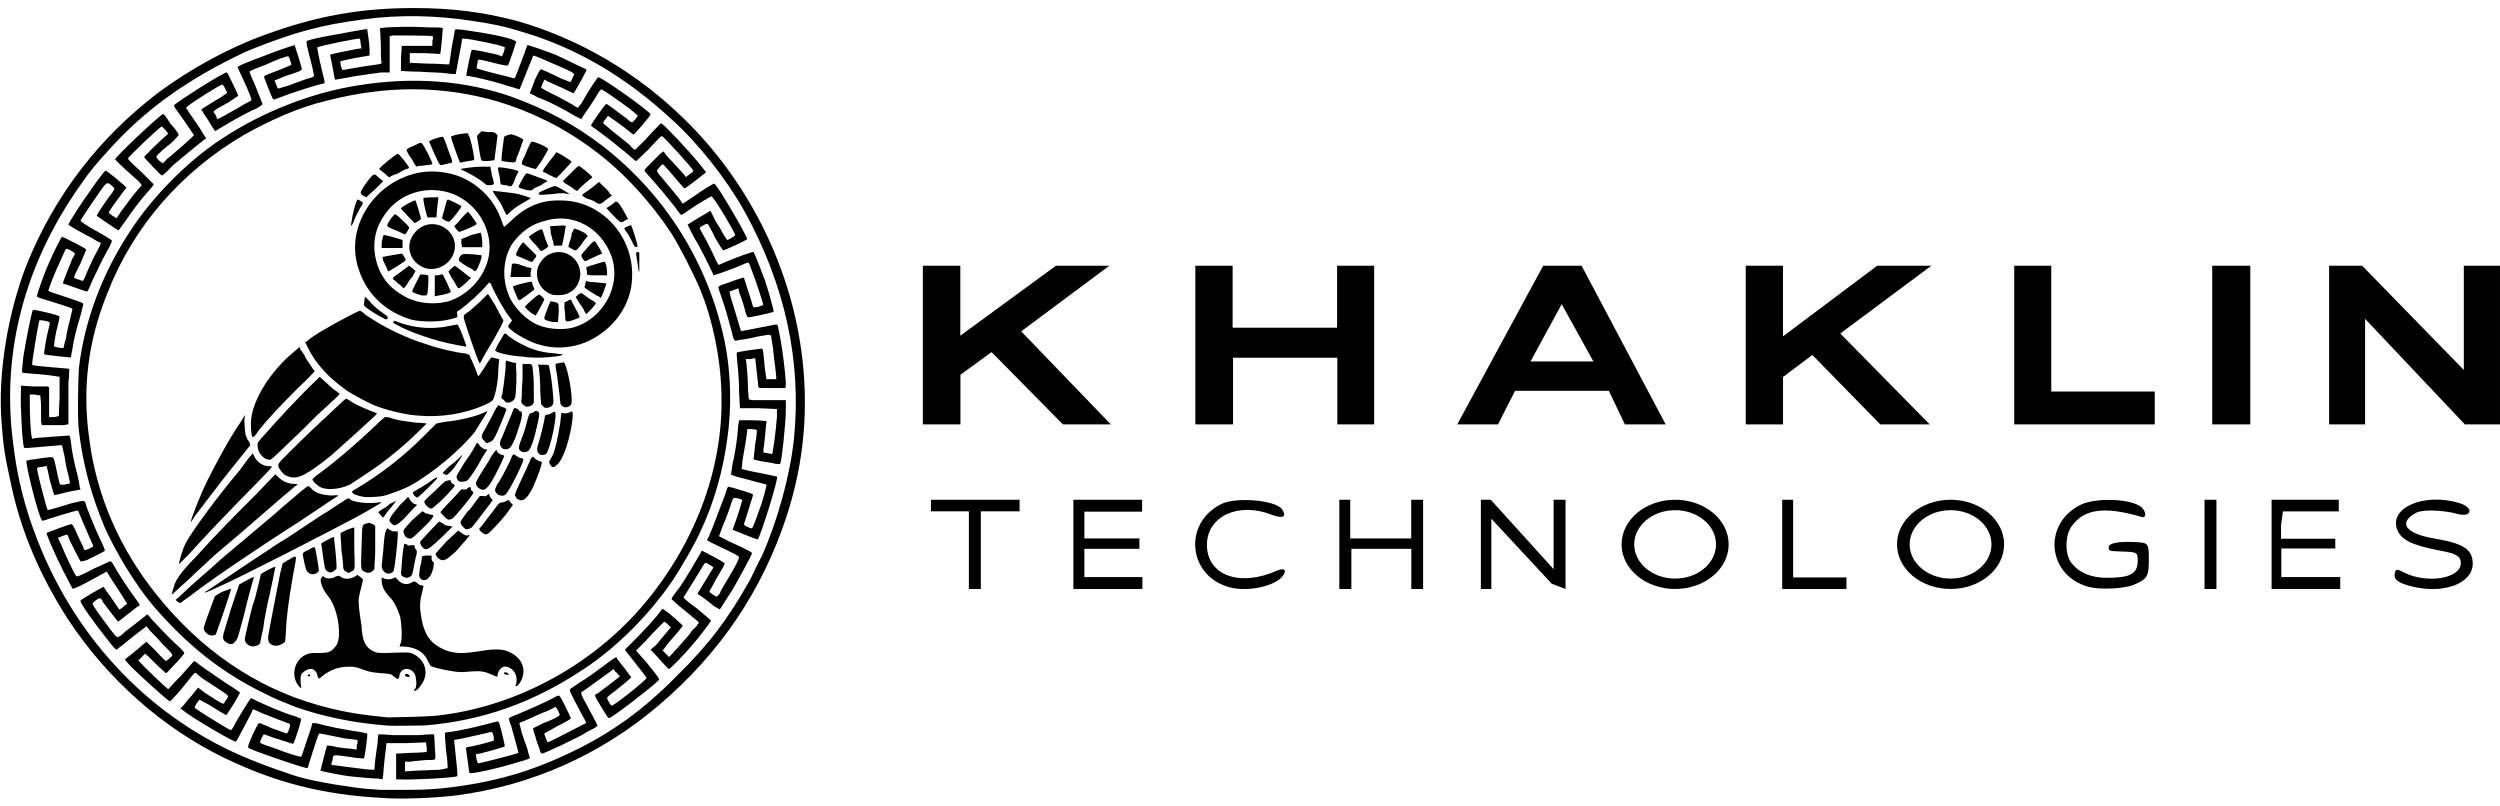
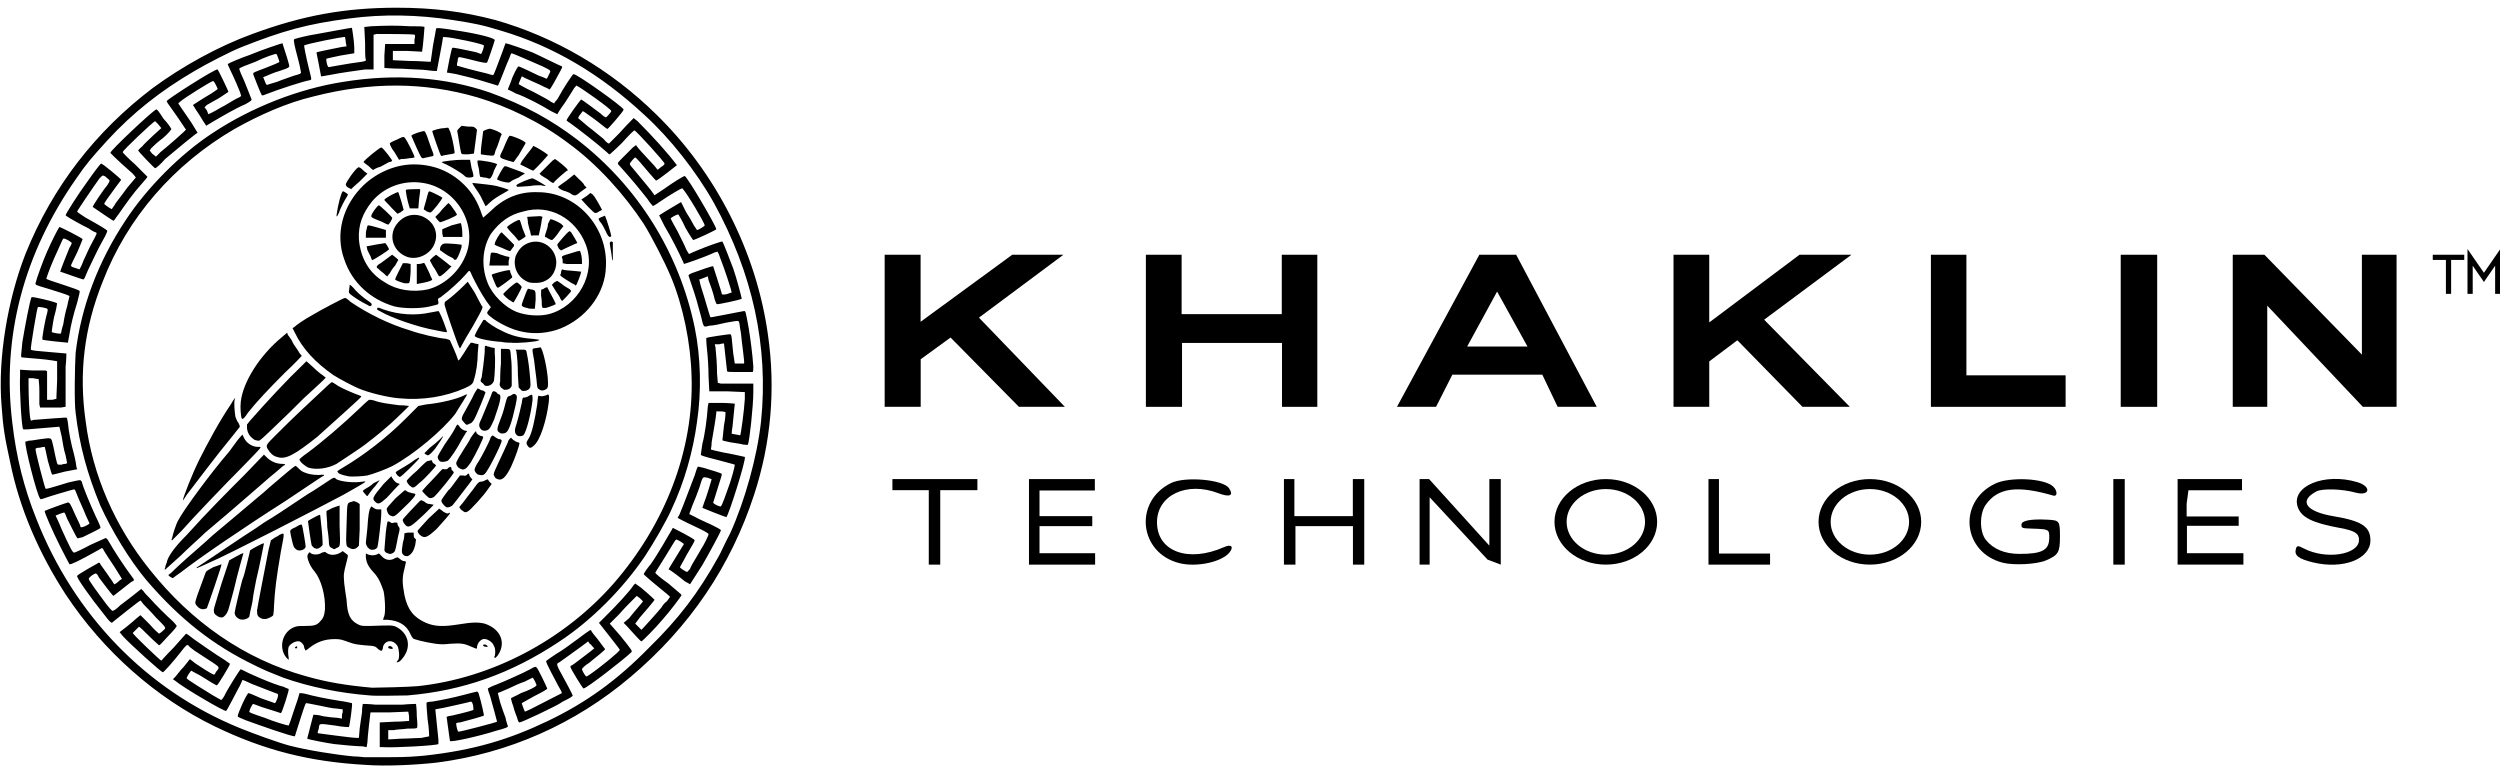
- <svg xmlns="http://www.w3.org/2000/svg" viewBox="0 0 3105 1000" role="img" aria-label="Khaklin Technologies">
+ <svg xmlns="http://www.w3.org/2000/svg" viewBox="0 0 3239 1000" role="img" aria-label="Khaklin Technologies">
  <g fill="currentColor" fill-rule="evenodd">
    <g transform="scale(1.)">
      <g>
        <path fill-rule="evenodd" d="M474 991C401 987 342 972 278 941C202 904 134 844 85 770C50 716 25 658 13 598C6 566 4 554 2 525C-3 464 10 388 33 329C68 242 124 170 198 114C236 86 283 60 327 44C392 20 447 10 514 10C562 10 600 15 642 26C719 48 791 90 850 148C927 223 980 326 995 434C1005 504 999 574 977 641C947 733 894 812 817 877C745 938 659 976 566 988C540 991 500 993 474 991ZM550 979C614 972 660 958 710 934C760 910 800 881 841 839C879 802 905 768 931 721C934 716 938 706 946 691C965 649 981 592 986 546C996 449 975 354 925 263C902 222 868 179 835 149C778 96 717 60 650 40C624 32 613 30 587 26C542 19 496 18 452 24C398 31 366 40 313 61C300 66 267 83 252 92C209 117 172 146 139 182C119 204 112 212 99 231C31 328 2 436 16 548C21 592 31 632 47 672C96 797 190 894 310 943C327 950 360 962 375 966C398 972 436 978 458 980C464 980 470 981 472 981C473 981 488 981 505 981C530 981 538 980 550 979ZM496 968L492 968L492 952L492 936L511 935C521 935 529 934 530 934C530 934 530 931 530 928L529 922L504 923C491 923 480 923 480 923C480 923 479 931 478 940C477 949 476 959 476 962L475 968L470 967C463 967 441 965 433 964C425 963 399 958 398 957C398 957 406 926 406 926C407 926 412 926 419 928C425 929 434 930 437 930L443 931L443 929C443 927 443 925 444 923L444 919L436 918C432 918 422 916 413 914C404 912 397 911 397 911C396 911 396 910 388 935C384 948 382 954 382 954C377 954 337 940 318 933C311 930 308 929 308 928C308 924 320 898 322 898C323 898 330 901 339 905C348 908 356 911 356 911C357 911 358 908 359 906C361 900 361 899 357 898C354 897 339 891 326 886C320 883 315 881 314 881C314 881 313 884 311 888C307 895 294 921 293 921C292 923 236 890 227 882L224 880L227 877C229 875 233 869 238 864L246 854L250 857C252 859 257 862 260 864C269 870 276 874 277 874C278 874 279 873 279 872C280 870 281 869 282 868C284 865 284 864 278 860C267 853 260 848 252 843C248 840 244 837 244 836C242 835 241 836 234 845C224 858 212 871 211 871C209 871 169 835 159 824L155 819L164 812C169 808 175 803 177 801L182 797L194 809C200 816 206 821 206 821C207 821 214 815 214 814C214 812 212 810 202 800C196 793 188 785 186 783C184 780 182 778 182 778C181 778 147 805 146 806C145 808 143 807 134 795C117 774 98 747 100 746C101 744 128 729 128 729C129 729 130 730 130 731C131 732 147 755 148 757C149 757 152 755 155 752L158 750L148 734C142 725 136 716 135 714C134 712 133 710 132 710C132 710 129 712 125 714C102 727 91 732 90 731C90 731 84 720 78 708C68 688 57 663 58 662C59 661 87 651 88 651C90 651 91 652 97 666C101 674 104 681 104 681C104 682 104 683 105 683C106 684 115 680 116 678C116 678 112 670 108 660C104 651 100 642 99 639C98 636 97 634 96 634C95 634 64 643 56 646C53 647 52 647 52 646C48 642 31 575 33 572C33 572 35 572 37 571C40 571 46 570 52 569C68 567 66 566 69 578C74 602 74 602 76 602C77 602 79 602 80 602C82 601 84 601 85 601L87 600L85 590C83 584 81 573 80 566L77 553L75 553C74 553 63 554 51 555C40 556 30 557 30 556C28 555 25 502 26 488L26 479L42 480C50 480 58 480 59 480L61 481L61 499L61 518L65 518C67 518 70 518 71 517L73 517L74 493C74 479 74 468 74 468C74 468 63 466 51 465C38 464 28 463 28 463C27 462 27 462 29 443C32 425 39 387 41 385C42 384 72 391 74 393C74 393 73 401 70 411C68 421 67 430 67 430C67 431 78 433 79 432C79 432 80 426 82 420C83 413 85 403 87 397C88 391 90 385 90 384C90 383 88 382 62 374C45 369 46 369 46 367C47 362 56 337 61 326C68 310 76 295 77 294C78 294 108 309 107 310C107 310 104 318 100 327C96 335 92 343 92 344C92 345 93 346 97 347C100 348 103 349 103 349C103 349 106 344 108 338C111 332 115 322 119 315C126 302 126 302 124 301C123 301 119 299 115 296C111 294 103 290 98 287C87 281 85 279 85 279C85 277 103 249 112 237C121 224 130 212 131 212C132 211 157 232 157 233C157 233 154 237 151 241C142 253 135 263 135 264C135 265 144 271 145 271C145 270 148 267 150 263C153 259 160 250 165 243C171 236 176 230 176 230C176 230 174 227 172 225C148 204 143 198 143 198C143 195 195 146 202 142C203 141 205 143 212 154C218 160 222 167 222 167C222 168 218 173 211 179C204 184 198 190 196 192L194 195L197 199C200 201 202 203 202 203C202 203 205 200 208 197C212 194 221 186 228 180C236 173 241 168 241 168C240 167 232 154 221 139C218 135 216 132 216 131C216 129 280 88 282 90C283 91 296 118 296 119C296 119 290 123 284 127C277 131 270 135 268 136L265 139L268 143C269 146 270 148 270 148C270 148 277 145 285 140C293 136 302 130 306 128C313 125 313 124 312 123C312 120 301 96 298 90C296 86 295 83 295 83C296 82 312 75 324 71C338 65 365 56 366 56C366 57 372 74 374 82C375 85 375 87 374 87C374 88 368 90 362 92C355 94 348 97 346 98L341 100L343 105C344 108 345 110 346 110C346 110 352 108 359 106C366 103 376 100 381 98C389 96 390 95 390 94C390 93 388 83 385 72C382 61 380 52 381 51C382 50 398 46 411 44C422 42 454 36 456 36C456 36 459 54 459 62L459 69L441 72C431 74 423 76 423 76C422 77 424 87 426 87C426 87 431 86 437 85C448 83 461 81 469 80C474 79 474 79 474 77C473 76 473 66 473 55L472 35L481 34C502 33 514 33 531 34C541 34 549 34 550 35C550 35 548 62 547 65L547 67L528 66L509 66L509 72L509 78L531 79C543 79 554 80 556 80L558 80L561 59C563 48 565 38 565 37C566 36 569 36 588 39C616 43 641 49 641 52C641 53 632 80 631 81C630 82 626 81 621 80C609 77 597 74 595 74C594 74 593 75 593 79C592 82 592 84 592 85C592 85 599 87 606 89C614 91 625 94 630 95C634 96 639 98 639 97C640 97 643 88 651 67C653 61 655 56 655 56C657 56 680 64 690 68C699 72 725 85 728 86C729 87 728 88 726 92C723 98 713 116 712 116C712 116 709 114 706 113C702 111 696 108 691 106C687 104 682 102 680 101C678 100 677 99 676 99C676 99 672 108 672 109C672 109 680 114 691 119C702 125 712 130 714 132L718 134L719 132C720 131 722 129 723 127C730 114 742 96 743 96C748 96 808 139 808 142C808 144 788 167 787 167C786 167 784 165 780 162C774 157 760 147 757 145L755 144L752 148C750 150 749 153 749 153C749 153 755 158 762 164C770 170 778 177 782 180C785 184 788 186 789 186C789 186 795 180 802 173C809 165 816 158 818 156L821 153L826 157C846 177 865 198 877 214C877 214 852 234 850 234C850 234 846 230 841 224C832 213 824 204 823 204C822 204 816 211 816 212C816 213 817 215 819 217C825 224 838 240 843 246C846 250 848 253 848 253C848 253 854 249 860 245C874 235 886 228 887 228C890 228 928 293 928 297C928 298 900 311 898 311C898 311 893 304 888 295C884 286 879 278 879 278C878 277 869 282 869 283C869 284 873 291 878 300C883 310 888 320 889 323C891 326 892 329 893 329C893 329 897 327 902 325C916 319 936 312 936 313C937 314 947 340 950 348C954 359 961 386 961 387C961 388 929 395 929 394C928 394 927 391 926 388C924 379 920 368 918 363L917 358L912 360C909 361 907 362 906 362C906 362 907 368 909 374C911 380 914 390 916 397C918 404 920 410 920 410C920 412 921 411 943 407C954 405 963 403 964 403C966 403 966 403 970 425C972 437 975 459 976 475C976 480 976 481 975 482C974 482 967 482 958 482C946 482 943 482 942 481C942 481 941 472 940 463C939 453 938 446 938 445C938 445 935 445 932 446L926 446L927 450C928 460 929 472 929 484L930 496L934 497C937 497 948 497 958 497L976 497L976 508C976 526 971 572 969 576C969 577 966 576 963 576C960 575 952 574 946 573C937 571 936 571 936 570C936 569 937 560 938 551C940 542 940 534 940 534C940 534 937 533 934 533L928 533L928 535C928 538 924 562 922 573C922 578 921 582 921 582C921 583 928 584 936 586C958 590 964 592 965 592C967 595 944 668 941 670C940 670 912 659 910 658C910 658 911 655 912 652C916 642 922 621 922 621C922 621 920 620 917 619C910 618 911 616 906 632C904 638 900 648 897 655L893 666L901 670C906 673 916 677 922 680C928 683 934 686 934 687C934 689 917 720 910 732C899 749 894 757 894 757C894 757 891 755 887 753C880 747 869 739 867 738C866 738 866 738 867 736C870 731 886 705 886 705C886 704 878 699 876 699C876 699 874 701 873 703C870 708 856 731 852 737C850 740 849 742 849 742C849 743 856 749 866 756C875 764 883 770 883 771C883 772 868 792 859 802C850 813 832 831 831 831C830 831 822 822 812 811L808 807L815 801C822 792 833 780 833 779C833 779 831 777 829 775L825 772L819 778C816 781 808 789 802 796L790 808L804 824C820 844 819 843 818 845C810 853 760 892 756 892C755 892 739 866 739 864C739 863 740 862 741 862C743 861 757 850 765 844L770 840L768 838C767 837 766 835 764 834L762 831L754 837C744 844 724 859 723 859C721 860 721 862 729 876C741 898 742 901 742 901C742 902 739 904 735 906C731 908 727 910 726 911C720 915 676 936 673 936C672 936 671 934 670 930C669 927 666 920 665 915C663 910 662 905 662 905C662 904 668 902 675 898C686 894 694 890 695 888C696 888 691 878 690 878C690 878 686 880 680 883C674 885 665 889 659 892C654 894 648 897 647 897L645 898L648 910C650 916 653 925 655 930C656 936 658 940 658 941C658 942 657 943 642 947C620 954 584 962 583 960C583 960 582 954 581 946C580 939 579 932 579 931C578 929 578 928 586 927C604 923 613 920 613 920C614 919 613 917 613 914C612 910 611 909 610 909C607 910 584 915 575 917C569 918 564 919 564 919C564 920 566 939 568 958C568 961 568 964 568 964C565 966 510 969 496 968ZM546 956C551 955 556 954 556 954C556 954 556 944 554 932C553 920 552 910 553 910C553 910 556 909 560 909C572 907 587 904 602 900C610 898 617 896 618 896C618 896 619 896 620 898C624 911 627 926 627 927C626 928 604 934 596 936C593 936 591 937 591 937C591 941 593 948 594 948C597 948 643 936 644 935C644 935 638 912 635 902C633 897 632 893 632 892C632 892 637 889 643 887C653 883 678 872 687 867C696 862 694 862 702 877C706 885 709 892 709 892C709 893 704 896 692 902C683 907 676 911 676 911C676 912 679 920 680 922C680 922 683 921 687 919C697 914 728 898 728 898C728 897 726 893 723 888C707 858 707 857 708 856C709 855 715 851 721 847C728 843 739 835 747 829C767 814 765 816 766 817C766 818 770 823 775 829C780 836 784 841 784 841C784 842 773 851 763 859C758 862 754 866 754 867C754 868 757 874 759 876C760 877 761 876 764 874C776 866 803 844 803 842C803 841 794 830 780 812L776 807L788 795C799 784 816 766 821 758L823 756L830 761C841 770 848 777 848 777C848 778 836 792 829 800L823 808L825 810C827 812 829 814 830 815L831 816L833 814C835 812 853 792 857 787C858 785 861 781 864 779C866 776 868 774 868 773C868 773 865 770 844 753C838 748 834 744 834 744C834 743 838 737 843 731C851 720 866 694 870 687C871 686 871 684 872 684C872 684 900 698 900 700C900 701 898 705 889 720C885 728 881 734 881 735C881 736 889 741 890 741C891 741 892 739 894 737C895 734 898 729 901 724C904 719 907 714 908 712C912 706 918 694 918 692C918 691 913 688 898 681C887 676 878 671 878 671C878 670 880 668 881 665C885 656 896 626 900 616C902 610 903 606 904 605C904 604 906 605 911 606C921 609 935 613 935 614C936 614 933 622 930 632C927 642 924 651 924 651C924 653 933 657 934 656C936 654 941 639 946 625C952 606 952 602 952 602C952 602 942 599 930 596C910 591 908 590 908 589C908 588 909 582 910 575C913 564 916 543 917 527L918 522L934 522C944 522 951 523 952 523C952 524 950 543 949 553C948 558 948 562 948 562C949 562 959 564 959 564C960 562 964 533 965 517L965 508L942 507L919 507L918 488C918 477 917 461 916 453C915 444 915 438 915 438C915 437 944 433 946 433C948 433 948 438 950 458C951 465 952 471 952 471C952 471 964 471 964 471C965 470 961 444 960 432C959 426 958 420 958 419C957 415 958 415 941 418C933 420 923 422 919 422C911 424 912 425 908 409C904 394 901 383 896 369C894 363 892 357 892 357C892 356 894 355 896 354C907 350 924 344 924 345C924 345 935 379 935 380C935 382 937 382 942 381C945 380 947 379 948 379C948 377 939 349 933 334C932 331 931 328 930 327L930 326L926 327C911 334 887 342 886 342C886 341 885 339 884 337C880 328 869 306 861 293C857 285 854 279 854 279C855 278 882 262 882 262C883 262 883 263 883 263C883 263 886 269 889 275C893 281 897 288 899 292C901 295 903 298 903 298C905 298 913 293 913 292C913 289 890 250 884 244C884 243 867 253 854 262C850 265 846 267 846 267C846 267 842 263 839 258C828 244 819 233 801 213C800 211 800 211 808 203C813 198 818 193 820 191L824 188L827 192C828 193 832 198 836 202C840 206 845 212 848 215L852 220L857 216C859 215 861 213 861 212C862 211 824 169 822 169C821 169 814 176 806 185C798 193 790 200 790 200C789 200 788 199 786 197C775 187 748 166 738 159C736 158 734 156 734 156C734 154 752 129 753 129C754 129 770 141 778 147C781 150 784 152 785 152C786 152 792 145 792 144C793 142 752 113 747 111C747 110 746 112 744 114C743 116 737 125 732 133C726 141 722 148 722 148C722 148 718 146 714 144C701 136 680 125 668 121C663 118 658 116 658 116C658 115 661 109 664 100C669 89 671 86 672 86C675 87 690 94 698 98C704 100 708 102 708 102C709 102 710 99 711 97C714 91 715 92 703 86C694 82 664 69 663 69C662 69 661 72 660 75C657 81 646 111 645 111C645 111 639 109 632 107C616 102 604 99 591 96C585 95 580 94 579 94C579 93 585 62 586 62C586 61 605 65 614 67C619 68 623 70 623 70C624 70 627 62 627 59C627 57 584 48 576 48C575 48 574 48 574 48C574 51 566 91 566 92C566 92 560 92 554 91C548 90 533 90 521 89C508 89 498 88 498 88C498 88 498 80 498 72L499 57L518 57L537 57L537 51C538 48 538 45 537 45C537 44 494 44 488 44L484 45L484 67L484 90L473 90C459 92 443 94 428 97C422 98 417 99 416 99C416 98 410 68 410 68C411 67 433 63 442 61L449 60L448 55C448 52 447 49 447 48C446 47 396 57 394 59C394 60 396 72 401 92C404 104 404 103 401 104C394 105 360 116 345 122C340 124 340 124 339 123C338 122 329 99 328 96C328 94 328 94 344 88C354 84 362 81 362 80C362 80 359 70 358 70C358 69 343 74 331 80C320 84 310 88 310 89C310 90 311 92 312 95C317 105 325 127 326 129C326 130 325 131 318 135C306 140 289 150 277 157L267 163L266 161C265 160 262 155 259 150C256 145 252 140 252 139C251 138 250 136 250 136C250 136 262 128 274 121C278 118 282 116 282 115C279 108 277 105 276 105C274 105 240 126 233 132L231 134L235 140C238 144 243 152 248 159L256 172L253 174C234 189 225 197 214 206C208 213 202 218 201 218C200 218 179 196 179 195C179 195 181 192 184 190C186 187 193 181 199 175L209 166L205 161C203 159 201 157 201 157C199 157 159 195 159 197C159 198 166 205 175 213C184 222 191 229 191 229C191 230 187 234 182 240C173 250 163 264 154 277C150 282 148 286 147 286C146 286 120 268 120 268C120 267 133 247 139 240C141 237 142 235 142 234C142 234 141 232 139 231C138 230 136 228 135 228C133 227 133 227 129 231C121 242 100 273 100 274C100 275 105 278 111 282C129 292 139 298 139 299C139 300 137 305 134 310C125 326 120 338 114 350C110 360 109 362 108 362C106 362 79 352 78 352C78 351 87 328 90 321C92 318 93 315 93 315C93 314 87 310 83 309C81 309 82 309 70 335C63 351 60 361 60 361C60 362 70 365 82 369C94 373 103 376 103 377C104 377 102 384 100 392C95 408 92 420 90 433C89 439 88 443 88 444C87 444 56 441 55 440C54 440 58 416 61 406C62 402 62 400 61 400C60 399 50 397 49 398C48 399 39 452 40 453C40 454 50 455 63 456C75 457 86 458 86 458C86 459 86 466 85 475C85 483 85 499 85 509L85 527L79 528C76 528 68 528 62 528L52 528L51 524C51 522 51 514 51 506C51 498 50 492 50 491C50 491 47 491 43 490L37 490L37 501C37 513 38 535 39 541L40 545L44 544C55 543 84 541 85 541C87 541 87 542 88 548C89 559 92 575 96 589C98 597 99 604 99 605L100 608L84 611C76 613 69 615 68 615C67 615 66 611 62 597C60 587 58 579 58 579C57 579 55 579 52 580C47 580 46 581 46 582C46 586 58 632 59 633C59 634 63 633 89 625C97 623 103 622 104 622C104 622 105 623 106 624C107 630 118 656 124 669C128 677 131 684 130 684C130 685 113 693 107 696C102 697 100 698 100 697C99 696 91 680 87 672C85 667 84 664 83 664C82 664 74 667 72 668C72 668 76 676 80 686C91 710 94 716 96 716C97 716 106 712 117 706C128 701 137 697 137 697C137 697 139 698 140 700C148 714 159 731 173 750C174 752 174 752 170 754C151 769 147 772 147 772C146 772 134 756 128 748C127 745 125 743 124 743C122 743 115 748 115 750C115 752 126 767 138 783C145 792 146 792 147 791C148 791 152 788 156 784C160 781 168 775 173 771L183 763L186 766C187 768 191 772 194 775C201 783 216 798 224 805C227 808 229 811 229 811C229 812 224 818 218 824C208 835 207 836 206 836C205 835 199 830 192 823C186 817 181 812 180 812C179 813 172 820 172 820C172 822 208 856 209 856C209 856 216 848 225 839C234 829 241 821 241 821C242 821 246 824 251 828C261 835 278 847 291 855C295 858 298 860 298 860C298 862 282 888 281 888C280 888 270 882 259 875C253 872 248 869 248 869C247 869 241 878 242 879C242 880 266 895 276 901C281 904 285 906 285 906C287 908 288 906 291 901C294 894 310 869 311 868C311 867 312 867 314 868C321 872 355 887 368 890C371 892 374 892 374 893C375 893 366 922 364 924C364 924 352 920 339 916C334 914 328 912 328 912C327 912 323 920 323 922C323 923 325 924 343 930C355 935 372 940 374 940C374 940 375 938 376 935C377 932 380 923 383 914C386 906 388 898 388 898C389 898 392 898 396 899C407 902 421 905 440 908C448 909 456 911 456 911C457 912 453 941 452 942C452 942 444 942 434 940C412 937 414 937 413 944C412 947 411 949 412 950C413 950 455 956 462 956L465 956L466 944C467 938 468 928 469 923C469 917 470 912 470 912C470 912 478 912 487 913C499 913 508 913 521 913C531 912 539 912 539 912C539 912 540 919 540 928C541 939 541 943 540 943C540 944 534 944 528 944C521 945 513 945 510 946L503 946L503 952L503 958L520 957C529 957 540 956 546 956ZM479 901C440 898 401 890 367 878C347 870 344 869 330 862C276 836 233 802 190 752C168 726 144 686 130 655C113 614 103 577 98 535C96 521 97 472 98 457C105 398 127 339 163 285C190 244 233 200 276 172C326 139 387 115 445 106C513 95 577 100 635 120C679 136 714 155 748 181C827 242 880 328 900 424C908 463 909 507 903 547C898 584 887 624 870 660C864 674 846 705 836 720C807 763 766 804 725 831C662 873 599 895 528 901C519 901 488 902 479 901ZM541 889C636 879 730 830 795 756C862 679 899 583 896 488C895 445 885 396 869 358C861 339 844 306 834 290C809 252 774 213 737 186C700 158 658 138 618 126C549 106 480 106 406 125C372 133 336 149 304 167C225 213 165 282 133 365C109 425 102 483 111 546C120 616 149 682 194 738C248 806 317 854 396 876C424 884 449 888 482 891C491 891 530 890 541 889Z" />
      </g>
      <g>
        <path fill-rule="evenodd" d="M514 858C514 857 515 856 516 855C518 851 517 841 515 837C512 832 507 830 503 831C499 832 496 836 496 840C495 844 494 844 490 841C486 837 486 837 472 836C463 835 460 835 452 832C443 829 442 828 434 828C420 828 410 832 400 840L396 843L395 841C394 840 394 838 394 838C394 836 391 832 388 831C384 830 377 833 374 838C373 841 373 847 374 852L374 855L371 852C361 840 365 820 380 813C385 811 386 811 395 811C407 811 410 810 414 806C419 801 420 798 421 790C422 772 416 751 408 741C403 735 401 731 399 725C398 721 398 720 399 718C401 715 401 715 403 717C406 719 413 719 417 716L421 715L424 717C429 720 436 719 441 716L444 714L448 717C452 720 451 719 449 728C445 744 445 743 446 756C447 763 448 772 449 777C450 797 454 804 464 809C468 811 469 811 479 811C507 810 508 810 513 812C527 819 532 833 526 846C523 852 518 858 515 858C515 858 514 858 514 858ZM641 852C640 852 640 851 641 850C642 846 642 840 640 837C638 831 630 827 626 828C622 829 618 834 618 839C618 841 618 841 611 838C602 834 598 833 584 834C574 835 572 835 564 834C550 832 535 828 535 827C534 826 533 824 532 822C527 810 517 804 502 803C499 803 496 803 496 803C496 803 497 802 497 800C500 797 499 776 497 766C494 757 491 750 487 745C478 735 475 731 474 722L474 717L476 718C480 720 485 720 489 718L491 717L494 720C499 726 506 727 512 723L515 722L518 724C520 726 522 727 524 727C525 727 526 728 526 728C526 728 525 732 524 737C521 748 521 755 524 771C528 790 536 800 552 807C564 812 575 812 594 809C612 806 620 806 628 808C649 815 656 833 645 849C642 852 642 853 641 852ZM504 840C502 839 503 837 505 837C507 837 509 839 509 840C509 841 506 841 504 840ZM382 839C382 839 383 838 383 838C385 837 385 837 385 839C385 839 385 840 384 840C383 840 382 840 382 839ZM630 838C626 838 624 835 628 835C630 835 632 837 632 838C632 838 631 838 630 838ZM310 802C306 800 304 797 304 794C304 792 311 762 314 751C316 747 318 738 320 730C322 722 324 714 324 713C325 712 341 703 342 704C342 704 336 735 332 751C331 757 328 770 327 780C325 789 323 798 323 799C321 802 314 804 310 802ZM338 801C334 799 333 797 333 791C334 784 340 753 348 712L351 700L354 698C356 696 360 695 362 693C369 690 369 688 364 714C358 749 356 765 355 785C355 791 354 797 354 797C353 799 346 802 344 802C342 802 340 802 338 801ZM283 799C278 796 277 795 277 790C277 788 282 773 287 756L297 726L306 721C315 716 316 716 315 718C314 722 308 742 303 764C299 778 296 791 295 792C294 795 291 799 288 800C287 800 285 800 283 799ZM256 786C254 784 253 782 253 781C253 778 257 767 266 743C267 740 267 740 276 735C282 733 287 731 287 731C288 731 269 786 268 788C264 790 260 790 256 786ZM220 747L218 745L222 742C226 738 233 731 256 711C264 704 272 697 275 694C286 685 332 646 338 641C342 638 348 632 353 628C367 616 380 605 382 604C383 603 384 604 388 608C391 611 394 612 397 613C402 615 412 616 417 615C419 615 420 615 420 616C419 616 403 627 370 649C315 684 258 723 235 741C229 745 224 749 224 749C223 749 222 748 220 747ZM214 736C214 734 215 731 216 729C217 722 225 710 242 693C268 664 295 637 317 615L342 589L345 592C351 598 358 601 366 601C370 601 370 602 368 603C367 603 360 610 351 617C343 624 329 636 321 643C306 656 291 669 266 690C260 696 245 709 234 720C223 730 214 738 214 738C213 738 213 737 214 736ZM255 735C256 735 319 692 332 684C336 681 345 675 352 671C368 661 379 653 399 640C408 635 419 627 424 624C433 618 433 618 436 621C442 624 458 626 470 624C477 623 475 624 445 641C417 656 293 720 271 729C267 731 262 733 260 734C255 736 254 737 255 735ZM524 720C520 717 520 716 522 703C524 697 524 691 524 691C524 691 527 690 530 690L536 690L536 693C536 694 536 696 537 697L539 699L538 706C536 713 535 715 532 718C529 721 527 721 524 720ZM503 717C502 717 500 716 499 715L498 713L499 700C500 684 502 676 502 676C503 675 504 676 505 676C507 678 508 678 511 677C515 677 515 677 515 679C515 680 516 682 517 683C518 685 518 685 517 690C516 693 515 699 514 704C512 714 512 715 508 717C505 718 505 718 503 717ZM384 712C380 709 380 707 378 699C377 694 376 690 376 689C376 687 376 686 383 683C388 680 390 679 391 680C392 681 396 706 396 708C396 712 388 715 384 712ZM480 712C476 710 474 706 474 703C474 702 475 693 476 684C477 668 478 661 480 658L481 656L484 658C487 660 488 660 491 660L494 660L494 664C494 674 490 706 489 709C487 712 483 713 480 712ZM430 710C427 709 426 707 426 700C426 698 425 690 424 683C424 676 423 668 423 666L423 662L431 658C436 656 440 655 440 655C440 655 440 667 440 681C441 709 441 708 436 710C433 712 433 712 430 710ZM453 710C448 708 448 708 449 680C450 650 449 652 456 650C458 649 459 649 463 651L466 653L466 659C466 662 466 674 466 686L465 707L463 709C460 712 456 712 453 710ZM407 710C406 709 405 708 404 707C403 705 399 676 399 675C400 674 413 667 414 667C415 667 415 668 415 669C415 670 416 679 417 688C418 698 418 706 418 706C417 708 413 711 410 711C410 711 408 710 407 710ZM223 697C224 692 228 679 231 674C237 662 272 614 297 585C300 581 305 574 308 570L314 563L316 567C319 574 327 579 334 579C340 579 341 577 315 604C292 627 249 672 235 688C229 694 223 700 223 700C222 700 222 699 223 697ZM544 693C542 691 541 689 541 688C541 687 548 680 555 672L569 659L572 661C575 664 580 666 581 665C582 664 582 664 583 665C583 666 575 675 566 685C553 697 550 698 544 693ZM526 681C524 679 521 675 522 673C522 672 539 654 544 649L546 648L550 650C552 652 554 653 557 653L562 654L550 666C533 682 530 684 526 681ZM506 668C503 667 502 664 501 660C501 658 502 657 512 646C519 640 524 635 525 635C525 635 526 636 528 637C529 638 532 638 534 639C536 639 538 640 538 640C539 641 536 646 523 658C511 670 510 670 506 668ZM601 663C600 662 598 661 597 660L595 657L600 651C603 647 609 639 613 634C620 624 621 624 624 624C625 624 628 623 629 622L632 621L634 624L637 627L632 634C626 643 610 660 607 662C604 664 603 664 601 663ZM578 657C575 655 571 650 572 648C572 647 578 639 581 635C583 634 587 628 590 624L596 616L600 616C603 617 604 616 605 615C607 613 607 613 608 615C608 616 609 618 610 619L612 621L610 624C603 633 588 653 586 655C583 657 580 658 578 657ZM486 650C482 646 482 645 497 627L507 617L508 619C510 622 512 625 515 626L518 627L513 632C510 635 505 641 501 645C492 653 490 654 486 650ZM237 648C237 645 249 614 258 596C268 576 284 546 299 524C304 515 306 514 304 518C303 522 304 534 305 540C306 542 307 546 309 548C311 552 311 553 310 554C309 555 306 559 302 564C282 588 252 628 242 641C238 647 237 649 237 648ZM556 645C555 645 547 637 547 636C547 636 551 631 557 625C563 619 569 612 570 611C573 608 573 607 576 608C578 608 580 608 581 606C584 604 585 605 585 608C585 609 586 610 587 610C587 611 588 612 588 612C588 614 566 641 562 644C560 645 558 646 556 645ZM473 640C471 638 470 636 470 636C470 636 472 634 474 633C476 632 481 629 484 626C488 624 492 622 492 622C492 622 489 626 486 630C482 634 479 639 478 640C476 643 476 644 473 640ZM532 630C530 629 527 625 527 623C527 622 533 616 540 610C552 598 553 597 556 597C559 596 560 596 560 598C560 599 562 601 563 601C564 602 565 603 565 603C565 604 550 621 543 626C537 632 535 633 532 630ZM643 620C642 620 641 618 640 616C639 614 640 612 646 599C652 586 654 582 658 573C658 572 659 570 660 569L662 567L665 570C668 572 670 573 671 573C672 573 673 574 673 574C673 577 668 592 662 605C655 619 650 624 643 620ZM515 616C512 612 512 612 515 610C518 608 531 601 537 596C542 593 543 592 543 594C542 596 520 618 518 618C518 618 516 617 515 616ZM451 617C446 616 438 614 438 612C436 611 437 610 444 606C471 590 500 568 526 542L542 526L552 524C572 522 592 517 602 512C603 511 605 511 605 511C606 511 594 529 590 536C573 558 536 589 508 604C500 608 484 614 476 616C471 617 455 618 451 617ZM620 615C618 615 614 610 615 608C615 607 617 602 620 598C625 590 633 574 635 569C635 568 636 566 637 565C638 564 639 564 641 566C643 567 645 569 647 569C649 569 650 570 650 571C650 575 632 611 628 614C626 616 624 616 620 615ZM596 607C593 606 591 602 591 600C591 599 594 593 598 587C602 580 608 572 610 567C615 560 617 557 617 560C617 562 622 565 624 565C625 565 626 566 626 566C627 567 615 591 610 599C604 608 601 610 596 607ZM400 606C395 604 388 598 388 595C388 595 392 591 398 587C417 573 444 550 467 528C473 522 478 518 478 518C479 518 482 518 485 519C493 522 502 523 517 525C524 525 530 526 530 526C530 526 518 538 506 549C498 556 490 563 473 576C468 580 442 597 436 601C425 607 410 609 400 606ZM571 598C569 598 567 594 567 592C567 591 571 584 576 576C581 569 587 560 589 556C591 552 592 550 593 550C593 550 594 551 595 552C596 555 601 558 603 558C605 558 606 559 604 560C604 560 601 565 598 570C593 580 583 595 580 597C578 598 573 599 571 598ZM359 592C354 591 350 587 347 582C344 577 345 576 357 564C383 538 394 528 424 500C427 497 430 495 430 495C430 495 434 497 438 500C445 504 459 510 465 512C467 513 468 513 468 514C468 515 431 548 411 566C382 589 370 596 359 592ZM552 589C551 588 550 588 550 587C550 587 553 584 557 580C561 577 567 572 569 570C572 567 574 565 574 565C575 565 569 574 564 581C559 587 556 590 554 590C554 590 553 589 552 589ZM684 578C681 574 682 573 685 568C689 562 693 544 696 524C697 513 697 512 699 513C702 514 705 513 708 512C711 510 712 511 711 521C708 545 700 570 692 577C688 581 686 581 684 578ZM330 570C324 566 321 562 320 555L320 550L324 545C346 520 372 492 393 472L397 468L406 476C410 480 416 485 418 486C420 488 422 489 422 489C422 490 411 500 399 511C394 515 379 531 364 545C339 569 337 571 335 571C333 571 331 570 330 570ZM670 564C667 562 666 558 669 550C672 540 675 527 676 522C677 515 677 515 680 515C681 515 684 514 685 513C690 510 690 511 690 518C688 536 682 560 678 564C676 565 672 566 670 564ZM648 561C643 558 643 557 650 539C652 534 654 526 655 522C657 515 657 514 660 513C661 513 663 512 664 511C666 510 667 510 669 512C670 514 670 515 668 525C663 548 659 558 656 560C654 562 649 562 648 561ZM623 556C620 552 620 550 624 542C628 532 633 520 636 513C638 506 639 506 643 508C644 510 646 511 647 511C650 513 648 521 640 544C635 555 634 557 629 558C626 558 625 558 623 556ZM601 547C597 543 597 542 604 530C607 524 612 516 614 511C616 507 619 503 619 503C619 503 620 504 621 504C622 505 624 506 626 506C627 507 629 508 629 508C629 510 617 539 614 544C612 547 610 549 608 549C605 551 604 551 601 547ZM313 542C312 538 311 528 312 520C315 495 336 461 365 437L372 431L373 434C374 435 376 438 378 441C379 444 383 450 386 454C388 458 391 461 391 461C391 461 382 471 370 482C348 504 332 521 321 535C318 540 315 543 314 543C314 543 314 542 313 542ZM517 516C503 515 478 509 464 503C455 499 440 491 432 486C409 470 392 452 382 431L379 425L381 424C384 421 394 414 405 408C415 402 445 386 447 386C448 386 451 388 454 391C476 406 504 420 531 428C545 433 567 438 578 439C581 440 582 440 583 441C584 443 592 461 593 465C593 466 594 467 594 467C595 467 598 462 602 456C606 449 610 444 610 444C610 444 613 444 615 445L620 446L619 457C619 469 617 483 614 492C613 497 611 499 602 503C577 514 547 519 517 516ZM674 504L672 502L671 486C671 472 670 462 669 455L668 453L675 453C681 453 681 453 682 455C685 469 686 480 687 492C688 502 687 504 682 506C678 507 676 507 674 504ZM698 504C696 503 696 502 695 491C694 485 693 474 692 467C689 450 689 452 694 451C696 451 699 450 700 450C703 450 710 481 710 496C710 501 710 502 708 504C705 506 701 507 698 504ZM653 505C652 504 650 503 649 502C647 499 647 499 648 494C648 492 648 481 649 471L649 452L654 452C662 452 661 452 662 463C663 469 663 480 663 487L663 500L661 503C658 505 657 505 653 505ZM626 497C622 494 622 494 624 489C625 483 627 468 628 456C628 448 628 448 630 448C631 449 634 449 636 450L641 451L641 458C642 466 641 487 640 493C639 497 635 500 631 500C629 500 628 500 626 497ZM595 450C592 444 577 400 576 395C576 392 576 391 578 390C584 386 595 376 600 371C603 368 606 365 606 365C606 365 610 371 615 379C619 387 623 394 624 396C626 398 627 397 613 422C607 432 601 442 599 446C596 452 596 452 595 450ZM662 444C660 444 654 444 650 443C634 442 615 438 615 435C615 435 617 430 620 425C623 420 626 415 626 415C626 414 629 414 630 416C632 418 642 425 649 428C662 435 675 438 690 439C698 440 700 440 698 441C695 443 669 445 662 444ZM684 431C668 429 654 423 639 413C630 406 630 406 633 402L636 398L630 390C622 378 616 366 612 358C608 349 609 349 603 356C596 364 583 376 571 385C567 387 567 387 568 391C568 395 569 394 557 397C545 400 523 400 511 397C480 388 456 366 446 336C434 303 444 266 471 240C489 223 513 213 536 213C562 213 584 222 602 240C612 250 619 262 624 277L626 282L634 275C652 257 672 248 697 249C747 249 788 294 785 346C784 378 763 408 732 423C718 430 700 433 684 431ZM565 428C542 424 507 412 492 403C488 401 488 401 489 399C490 398 492 399 497 401C517 408 539 409 557 405C563 404 568 403 568 403C569 403 574 414 579 429C579 431 580 431 565 428ZM711 407C749 397 773 354 759 317C746 283 712 264 678 274C660 278 647 288 636 303C625 321 623 345 632 367C638 382 654 398 669 404C682 409 699 410 711 407ZM683 399C678 398 676 397 676 395C676 394 678 388 682 378L684 374L688 375C694 376 694 376 694 388L693 400L690 400C688 400 685 400 683 399ZM702 396C702 394 702 388 701 383C701 375 701 375 702 375C703 375 705 374 706 373L709 372L712 378C717 387 720 393 720 394C719 395 711 398 707 399L703 399L702 396ZM476 395C474 394 468 391 462 387C453 381 452 380 452 378C453 372 453 369 453 369C454 369 456 371 458 373C461 377 468 384 480 392C482 394 482 394 481 396C480 397 479 397 476 395ZM662 390C658 388 652 382 652 381C652 380 668 365 670 366C672 367 676 371 676 372C676 373 666 392 665 392C665 392 664 391 662 390ZM726 387C726 386 723 381 720 377L715 369L718 366C720 365 721 364 722 364C722 364 724 365 728 368C730 370 735 373 737 374C739 375 740 377 740 377C740 378 729 390 728 390C728 390 727 388 726 387ZM554 375C574 370 593 354 602 334C621 294 593 244 548 237C523 233 498 242 482 261C470 276 464 291 465 310C467 334 478 354 499 366C514 376 535 379 554 375ZM643 371C642 369 637 357 637 356C637 355 656 350 659 350C660 350 661 350 661 351C661 352 661 353 662 355C664 359 664 359 663 360C661 362 646 373 645 373C645 373 644 372 643 371ZM741 367C728 359 725 357 726 356C726 356 727 354 727 352L728 349L732 350C746 351 752 352 753 352C753 354 747 370 746 370C746 370 744 368 741 367ZM524 367C517 365 512 363 512 362C512 360 521 343 522 341C522 341 525 341 527 341L532 342L532 351C532 356 531 362 531 364C530 367 530 367 528 367C527 367 525 367 524 367ZM540 355L540 342L543 342C545 342 547 341 548 341C550 340 550 341 553 347C555 351 557 355 558 358C559 360 560 362 560 362C560 364 551 366 545 367L540 368L540 355ZM686 366C671 361 664 346 668 332C672 323 677 317 687 314C709 308 728 331 718 352C716 357 711 362 706 364C701 367 691 367 686 366ZM497 354C494 352 492 350 490 348C489 348 488 346 488 346C488 345 489 344 490 343C492 342 496 339 500 336L508 330L512 333C514 335 516 336 516 337C516 337 514 340 512 344C509 347 506 352 505 354C503 356 502 358 502 358C501 358 499 356 497 354ZM567 355C566 353 564 349 561 345C559 341 557 338 557 337C557 337 559 335 561 333L565 330L573 336C578 340 582 343 583 344L585 345L580 350C576 354 571 358 570 358C569 358 568 357 567 355ZM635 336C635 332 636 328 636 328C637 327 638 327 644 328C648 330 653 331 655 332C657 332 659 333 660 333C660 333 660 335 659 338L659 344L650 344C645 344 640 344 638 344L634 344L635 336ZM734 342L729 341L729 338C729 337 729 335 728 334C728 332 728 332 729 332C729 331 734 330 740 328C746 326 750 325 751 325C752 325 754 332 754 338L754 342L747 342C743 342 737 342 734 342ZM792 328C791 322 790 316 790 315C790 313 793 312 794 314C794 315 794 334 794 337C793 338 793 335 792 328ZM480 332C479 330 477 326 476 324L475 319L476 319C480 318 498 315 499 315C500 315 504 322 504 323C504 324 484 337 482 337C482 337 481 335 480 332ZM588 336C588 335 586 334 584 333C579 331 570 324 570 324C570 323 570 321 571 319C574 315 574 315 589 316L598 317L598 320C597 324 594 332 592 335C591 337 589 337 588 336ZM528 333C508 326 502 303 516 288C538 264 576 289 562 318C556 330 541 337 528 333ZM650 321C642 318 640 317 641 316C641 313 648 301 650 301C650 301 666 317 666 317C666 318 666 319 665 320C664 321 663 323 662 324C661 326 661 326 650 321ZM724 322C723 320 722 318 722 317C722 316 735 301 737 300C738 299 739 300 740 301C742 304 748 314 748 315C747 315 745 316 732 322C730 323 728 324 728 324C727 325 726 324 724 322ZM667 306C660 299 656 294 657 294C661 290 672 284 673 285C674 285 675 290 677 296C679 301 681 306 681 306C681 307 673 312 672 312C672 312 670 310 667 306ZM710 309C709 308 707 307 706 307C706 307 706 305 707 302C708 299 710 294 710 290C712 286 713 284 713 284C716 284 724 288 727 290L730 293L726 298C720 307 716 311 715 311C714 311 712 310 710 309ZM474 305C474 303 474 299 475 297C476 292 476 292 478 292C480 292 500 298 500 298C500 298 500 300 500 303L500 308L487 308L474 308L474 305ZM573 302C573 299 573 297 573 297C573 297 578 295 585 292C593 290 596 289 597 289C598 291 599 298 599 303L599 307L586 307L574 307L573 302ZM785 300C783 296 780 290 778 288C776 286 775 283 776 283C776 283 777 282 780 281C783 280 783 279 784 280C786 284 792 304 792 306C791 307 790 307 790 307C789 307 787 305 785 300ZM688 305C688 304 687 302 687 300C686 298 685 293 684 289C684 285 683 282 683 281C684 281 697 280 700 280L703 281L702 284C702 286 701 291 700 296L698 305L695 305C693 305 691 305 690 305C690 306 689 305 688 305ZM494 287C484 283 481 282 481 280C481 277 489 266 491 266C492 266 507 280 508 282C509 283 504 291 503 291C502 291 498 289 494 287ZM567 285L564 281L570 275C572 272 576 268 578 266L581 263L584 266C587 270 592 277 592 278C592 280 572 288 570 288C570 288 569 287 567 285ZM436 279C438 264 442 250 444 248C444 247 449 250 451 252C451 252 450 253 450 254C447 258 440 272 439 276C437 280 436 282 436 279ZM508 270C501 262 498 260 498 259C498 257 515 248 516 249C516 249 518 254 520 261L523 272L519 275C517 276 515 277 515 277C515 277 512 274 508 270ZM762 268C754 259 752 258 754 258C754 258 757 256 760 254L765 250L768 252C770 254 776 264 779 270L780 272L776 274C774 276 771 276 771 276C770 276 766 272 762 268ZM553 274C551 272 549 272 549 271C549 271 550 266 552 260C555 248 555 248 557 248C560 249 572 255 573 256C574 257 560 275 558 275C558 276 556 275 553 274ZM530 267C528 261 525 246 526 246C526 245 543 245 544 245C545 246 544 249 543 258L542 270L536 270L531 270L530 267ZM625 259C623 254 619 248 616 244C614 241 612 238 612 237C612 237 632 239 638 240C646 241 660 246 659 246C659 247 656 248 653 250C646 254 639 258 634 263C632 265 630 267 629 267C629 267 627 263 625 259ZM741 252C739 250 734 248 730 247C725 245 723 243 723 242C723 242 728 238 734 234L744 226L749 231C752 234 756 237 757 240L760 243L753 248C746 254 745 254 741 252ZM451 243C449 242 448 240 448 239C448 236 461 218 464 217C465 216 467 217 472 222L476 225L466 235C460 240 455 245 455 245C455 245 453 244 451 243ZM670 242C669 241 669 240 669 240C670 238 687 231 690 231C691 231 707 240 707 241C707 241 704 241 701 240C697 240 691 240 687 241C674 242 672 242 670 242ZM650 235C647 234 644 233 644 232C644 231 651 218 653 216C654 215 655 215 660 217C668 220 680 224 680 225C680 225 676 227 672 230C667 232 663 234 662 235C660 237 658 237 650 235ZM709 232C706 230 702 228 701 227L699 225L706 218C710 214 714 210 716 208L719 206L722 208C730 214 738 221 735 221C734 221 718 235 718 236C717 238 715 237 709 232ZM632 231C632 231 630 230 627 230L622 229L621 224C621 221 620 216 619 213C619 211 618 208 619 208C621 207 644 211 644 213C644 213 642 217 640 221C639 225 637 229 636 230C636 231 634 232 632 231ZM602 228C598 224 586 217 578 213C575 212 572 210 572 210C574 209 590 207 599 207L609 207L611 218C613 224 614 229 613 229C613 229 611 230 609 230C605 230 604 230 602 228ZM682 217L674 213L676 209C678 206 685 197 689 192L691 189L695 191C699 193 710 200 710 201C710 201 696 217 692 220C691 222 690 221 682 217ZM482 219C481 219 479 216 476 214C473 212 471 210 471 210C471 208 492 191 494 191C496 191 508 207 508 208C508 209 506 210 504 210C502 211 497 214 493 216C489 217 485 219 484 220C483 220 482 220 482 219ZM658 208C646 204 646 205 652 193C656 183 659 177 660 176C662 175 679 182 681 185C681 186 680 187 672 201C668 206 666 210 665 210C665 210 662 209 658 208ZM511 197C507 192 505 187 505 186C505 185 509 183 514 181C522 177 522 177 524 178C527 181 538 203 537 204C537 204 533 205 530 205C526 206 521 206 520 206L517 207L511 197ZM546 204C544 202 533 176 533 176C533 174 549 169 550 170C552 172 554 178 558 190C563 203 563 202 557 203C554 204 551 204 549 205C547 205 547 205 546 204ZM571 201C570 200 560 171 560 170C560 169 570 166 576 166C581 165 581 165 582 168C584 170 588 188 589 197C589 199 589 199 582 200C578 201 574 201 573 202C572 202 571 202 571 201ZM630 201L623 200L623 196C623 191 626 172 626 170C627 169 634 166 636 167C640 168 650 172 650 174C650 174 648 178 647 182C646 185 644 191 642 195C640 203 641 202 630 201ZM598 199C597 198 596 191 593 173C592 169 592 169 595 166L598 163L606 164C613 164 614 164 616 166L618 168L616 184L614 199L606 200C602 200 598 200 598 199Z" />
      </g>
    </g>
    <g>
      <path transform="translate(1145.32 527.09) scale(1.16594)" d="M0.73 0L0.73 -169L40.66 -169L40.66 -94.5L142.5 -169L199.35 -169L105.5 -99.11L201 0L149.93 0L73.96 -77L40.77 -52.89L40.77 0Z" />
      <path transform="translate(1484.61 527.09) scale(1.16594)" d="M0 0L0 -169L39.71 -169L39.71 -103L151 -103L151 -169L190.5 -169L190.5 0L151.24 0L151.24 -71L40.16 -71L40.16 0Z" />
      <path transform="translate(1809.91 527.09) scale(1.16594)" d="M0 0L91.53 -169L132.46 -169L222 0L178.56 0L161.5 -35.75L61.55 -35.75L43.42 0ZM145.05 -67L111.26 -128.08L78 -67Z" />
      <path transform="translate(2166.69 527.09) scale(1.16594)" d="M144.59 0L72.25 -73.96L41.02 -50.5L41.02 0L1.3 0L1.3 -169L41 -169L41 -93.79L141.3 -169L199 -169L102 -96.84L197.24 0Z" />
      <path transform="translate(2500.15 527.09) scale(1.16594)" d="M1.31 0L1.31 -169L40.76 -169L40.76 -35L151 -35L151 0Z" />
      <path transform="translate(2747.33 527.09) scale(1.16594)" d="M0.24 0L0.24 -169L40.76 -169L40.76 0Z" />
      <path transform="translate(2891.9 527.09) scale(1.16594)" d="M0.73 0L0.73 -169L35.92 -169L144.23 -58L144.23 -169L182.76 -169L182.76 0L145.31 0L39.07 -112.44L39.07 0Z" />
    </g>
    <g>
      <path transform="translate(1155.83 731.53) scale(1.84729)" d="M25.71 0L25.71 -52.22L0.21 -52.22L0.21 -60L59.81 -60L59.81 -52.22L33.75 -52.22L33.75 0Z" />
      <path transform="translate(1332.01 731.53) scale(1.84729)" d="M0.61 0L0.61 -60L46.81 -60L46.81 -52L8 -52L8 -34L45 -34L45 -27L8 -27L8 -8L47 -8L47 0Z" />
      <path transform="translate(1484.19 731.53) scale(1.84729)" d="M23.73 -1.03C-4.65 -8.18 -8.46 -44.25 17.81 -57.19C27.71 -62.07 54.55 -59.67 58.56 -53.55C61.96 -48.36 59.04 -47.03 51 -50.11C28.92 -58.58 8.1 -48.74 8.02 -29.82C7.94 -9.22 29.85 -1.09 55.15 -12.32C60.12 -14.53 62.06 -12.61 58.91 -8.61C53.57 -1.82 35.79 2.01 23.73 -1.03Z" />
      <path transform="translate(1662.22 731.53) scale(1.84729)" d="M0.67 0L0.67 -60L8 -60L8 -34L49 -34L49 -60L57 -60L57 0L49.07 0L49.07 -27L8.75 -27L8.75 0Z" />
      <path transform="translate(1837.67 731.53) scale(1.84729)" d="M48.53 -3.5L7.89 -47.24L7.89 0L0.84 0L0.84 -60L7.5 -60L49.77 -13.31L49.77 -60L57.77 -60L57.77 0Z" />
      <path transform="translate(2014 731.53) scale(1.84729)" d="M36 -60C55.88 -60 72 -46.57 72 -30C72 -13.43 55.88 0 36 0C16.12 0 0 -13.43 0 -30C0 -46.57 16.12 -60 36 -60ZM36 -53C20.81 -53 8.5 -42.7 8.5 -30C8.5 -17.3 20.81 -7 36 -7C51.19 -7 63.5 -17.3 63.5 -30C63.5 -42.7 51.19 -53 36 -53Z" />
      <path transform="translate(2212.36 731.53) scale(1.84729)" d="M0.62 0L0.62 -60L7.97 -60L7.97 -7.77L43.81 -7.77L43.81 0Z" />
      <path transform="translate(2356.1 731.53) scale(1.84729)" d="M36 -60C55.88 -60 72 -46.57 72 -30C72 -13.43 55.88 0 36 0C16.12 0 0 -13.43 0 -30C0 -46.57 16.12 -60 36 -60ZM36 -53C20.81 -53 8.5 -42.7 8.5 -30C8.5 -17.3 20.81 -7 36 -7C51.19 -7 63.5 -17.3 63.5 -30C63.5 -42.7 51.19 -53 36 -53Z" />
      <path transform="translate(2551.57 731.53) scale(1.84729)" d="M23.38 -1.34C-4.77 -8.54 -8.36 -43.89 17.76 -56.67C28.17 -61.76 52.49 -60.64 58.73 -54.79C61.86 -51.85 61.87 -47.51 58.75 -48.43C33.61 -55.78 19.92 -53.94 11.5 -42.06C6.99 -35.71 7.02 -23.07 11.54 -17.35C16.61 -10.95 24.72 -7.54 34.97 -7.52C51.08 -7.48 56 -10.15 56 -18.93C56 -24.8 55.91 -24.85 44 -25.25C36.73 -25.49 36.5 -25.58 36.5 -28C36.5 -30.9 42.94 -32.13 54.86 -31.52C63.21 -31.08 63.5 -30.68 63.5 -19.53C63.5 -8.58 62.39 -6.7 53.69 -2.96C47.3 -0.21 31.17 0.65 23.38 -1.34Z" />
      <path transform="translate(2738.03 731.53) scale(1.84729)" d="M0 0L0 -60L8 -60L8 0Z" />
      <path transform="translate(2820.08 731.53) scale(1.84729)" d="M0.67 0L0.67 -60L45.83 -60L45.83 -52.15L8.27 -52.15L7 -42.72L7 -33.77L43.5 -33.77L43.5 -27.23L7.21 -27.23L7.21 -8L46.81 -8L46.81 0Z" />
      <path transform="translate(2973.21 731.53) scale(1.84729)" d="M12.74 -1.56C2.61 -4.02 -0.49 -6.42 0.69 -10.9C1.35 -13.44 2.15 -13.5 6.3 -11.33C21.82 -3.25 45 -6.87 45 -17.38C45 -21.92 41.96 -23.81 31.62 -25.7C12.19 -29.26 4.42 -33.15 1.98 -40.55C-2.79 -55.03 20.87 -64.77 43.89 -57.81C54.02 -54.74 52.67 -47.76 42.48 -50.54C32.93 -53.14 19.25 -53.53 15.07 -51.32C2.49 -44.65 7.7 -37.19 27.21 -33.93C46.9 -30.65 53 -26.64 53 -16.98C53 -3.85 33.75 3.53 12.74 -1.56Z" />
    </g>
+     <path fill="none" stroke="#000" stroke-width="6.76" stroke-linecap="square" stroke-linejoin="miter" d="M3155.27 333.43H3189.32M3172.29 333.43V377.34M3200.26 377.34V333.43L3218.17 359.37L3236.07 333.43V377.34" />
  </g>
</svg>
